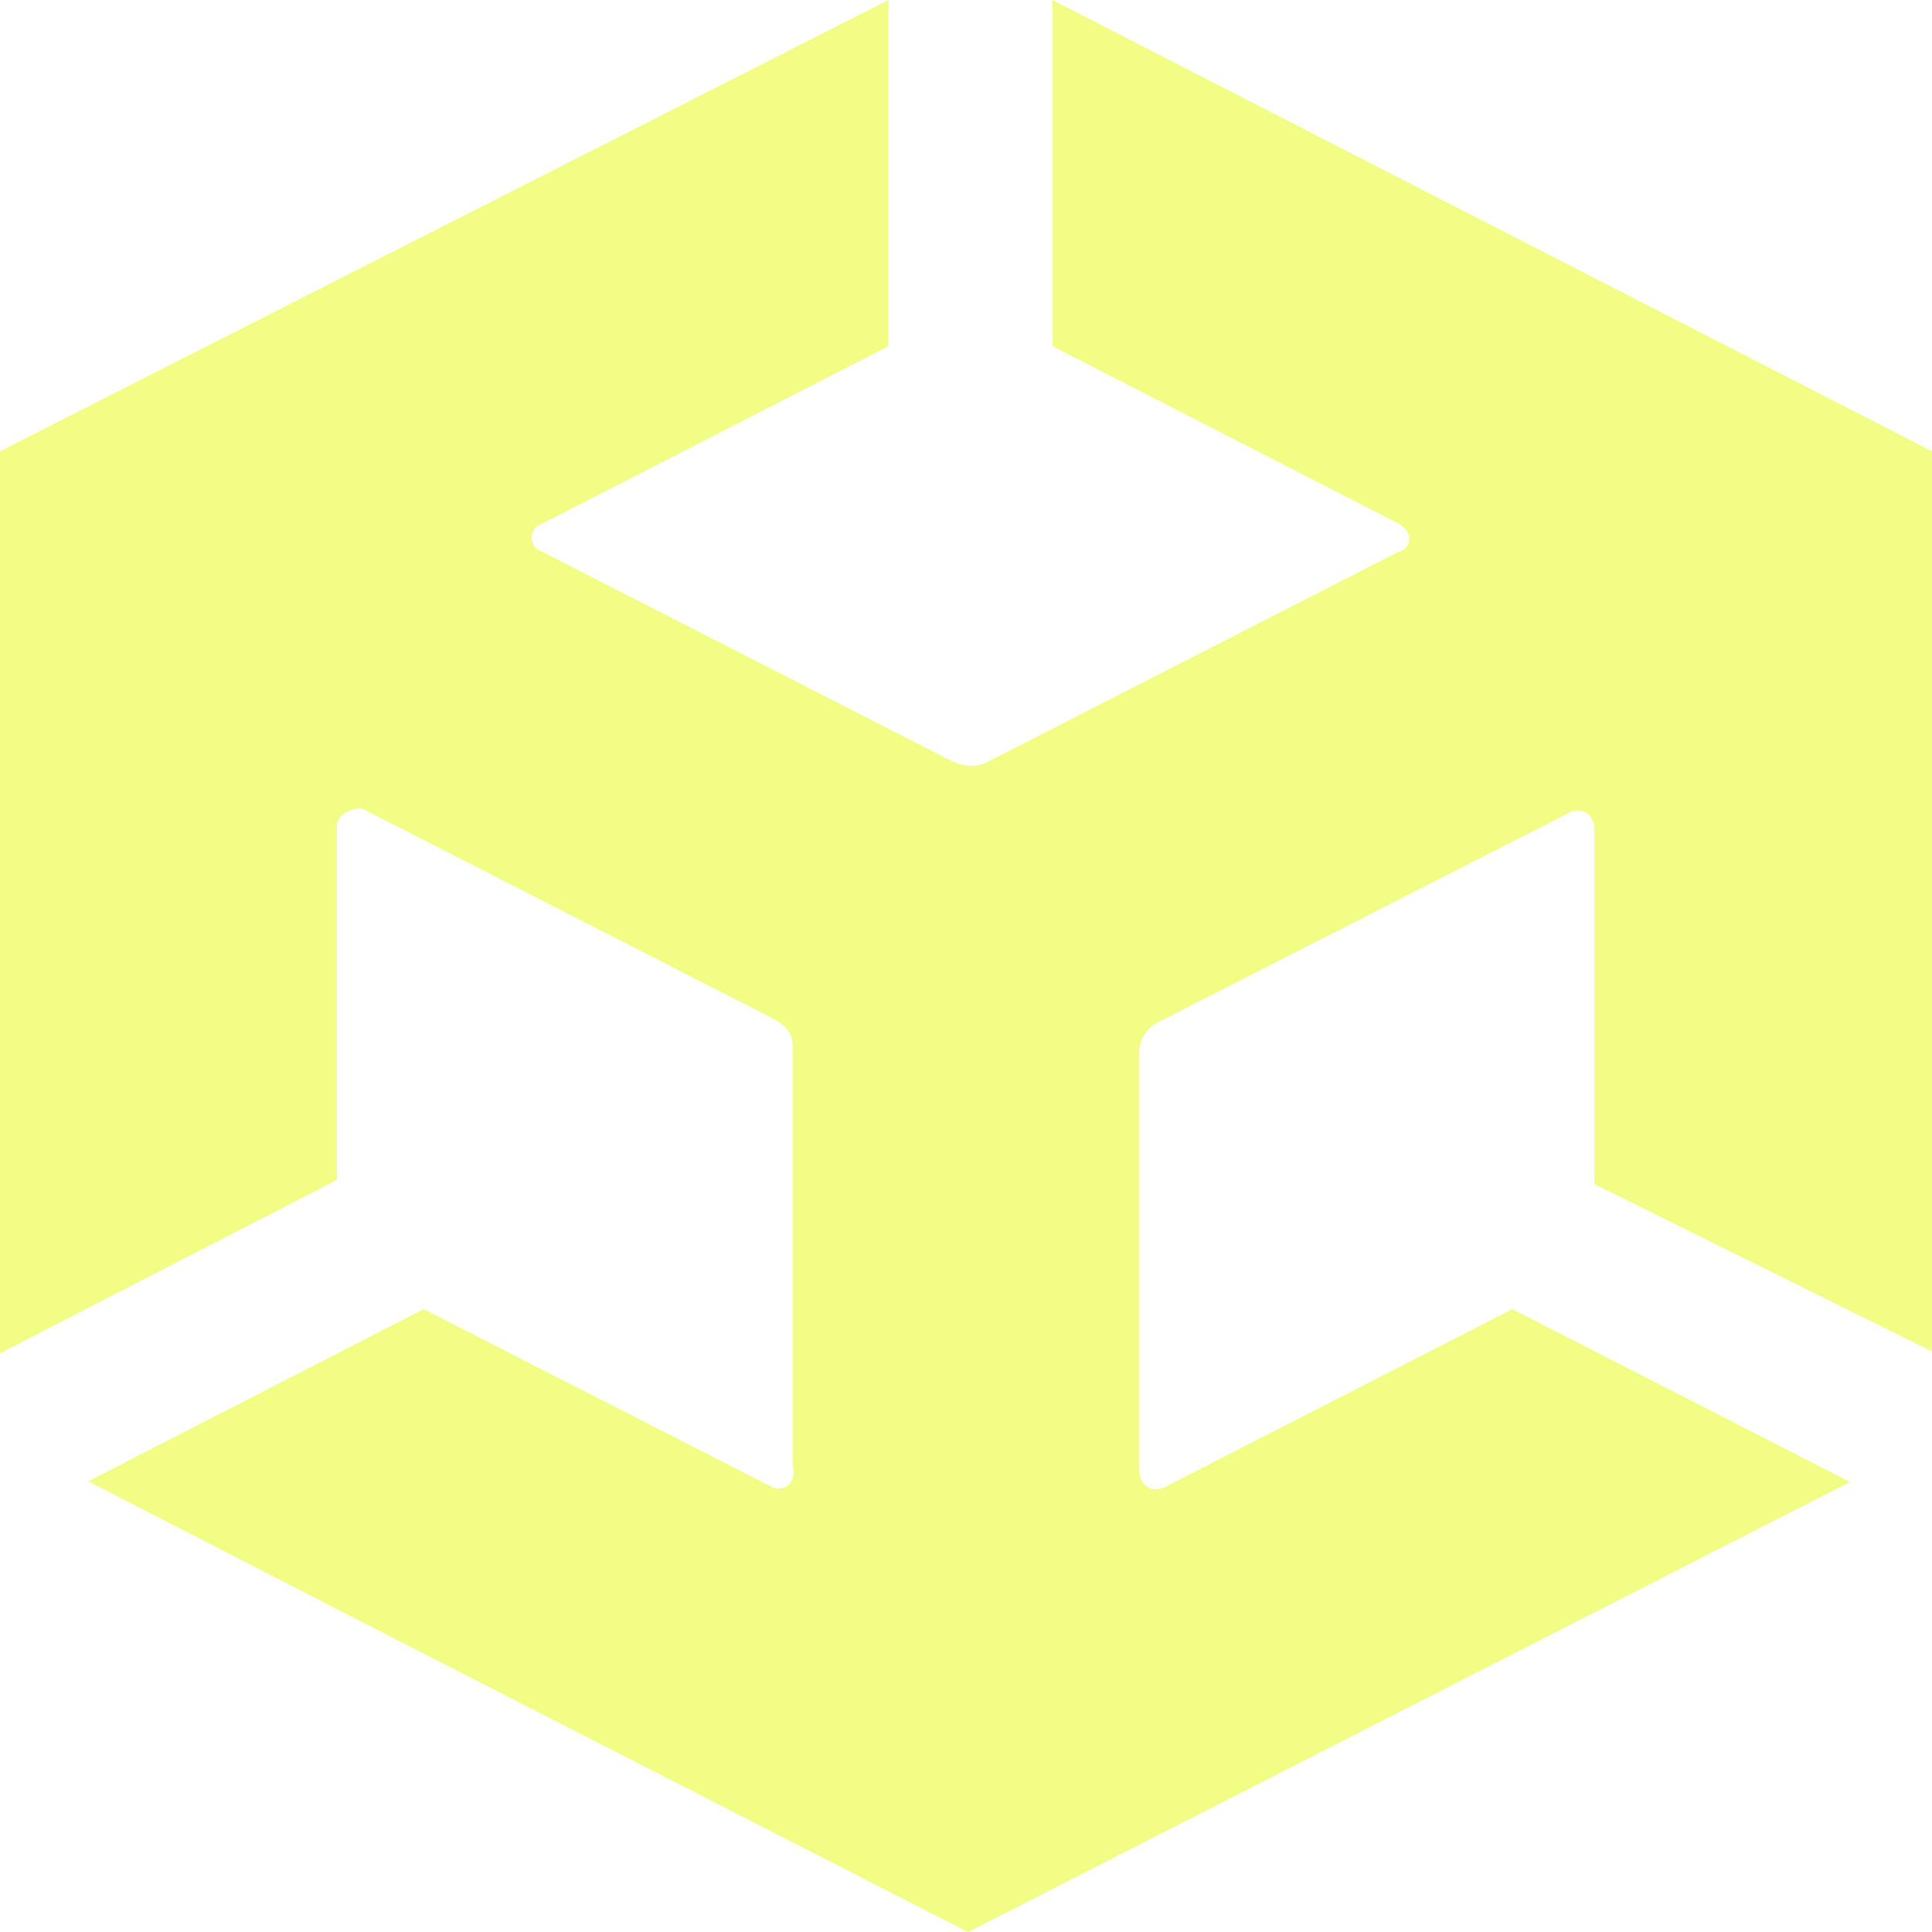
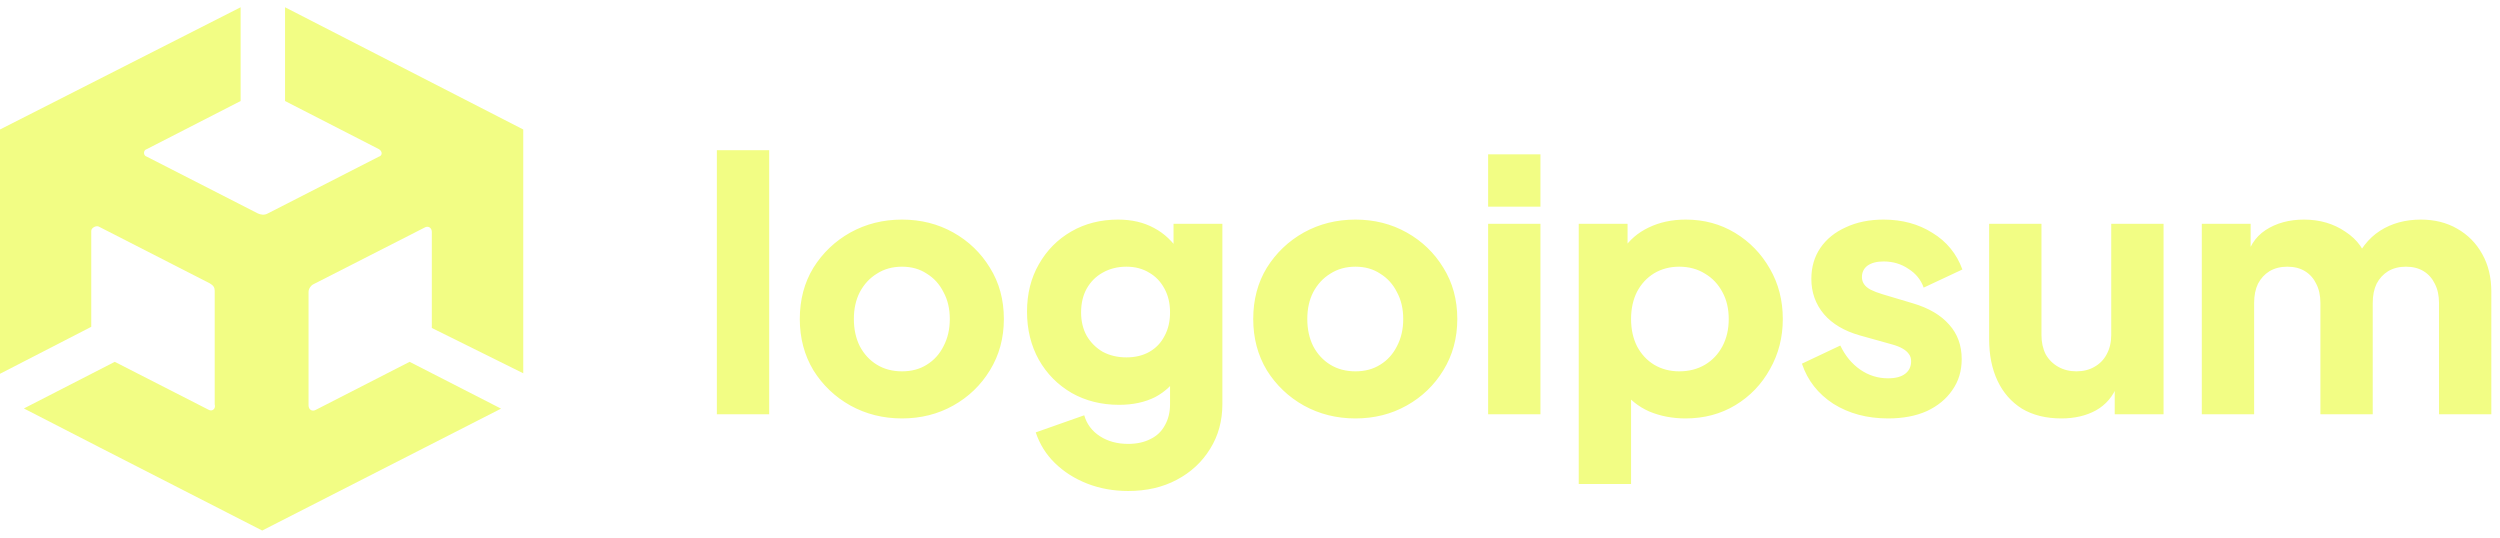
- <svg xmlns="http://www.w3.org/2000/svg" width="36" height="36" viewBox="0 0 36 36" fill="none">
-   <path d="M29.709 22.064V15.456C29.709 15.163 29.454 15.006 29.2 15.163L21.559 19.058C21.394 19.137 21.228 19.362 21.228 19.587V27.389C21.228 27.692 21.483 27.839 21.738 27.692L28.181 24.394L34.472 27.614L18.083 35.978L18.045 36L17.994 35.978L6.902 30.304L1.643 27.602L7.895 24.394L14.352 27.692C14.606 27.839 14.861 27.614 14.772 27.321V19.509C14.772 19.283 14.683 19.137 14.428 18.991L6.787 15.085C6.622 15.006 6.278 15.163 6.278 15.388V21.985L0 25.216V8.409L16.555 0V6.45L10.098 9.76C9.844 9.827 9.844 10.21 10.098 10.278L17.739 14.184C17.917 14.263 18.172 14.33 18.427 14.184L26.067 10.278C26.322 10.21 26.322 9.906 26.067 9.76L19.611 6.45V0L36 8.409V25.182L29.709 22.064Z" fill="#F2FD84" />
+ <svg xmlns="http://www.w3.org/2000/svg" width="172" height="37" viewBox="0 0 172 37" fill="none">
+   <path d="M29.709 22.564V15.956C29.709 15.663 29.454 15.506 29.2 15.663L21.559 19.558C21.394 19.637 21.228 19.862 21.228 20.087V27.889C21.228 28.192 21.483 28.339 21.738 28.192L28.181 24.894L34.472 28.114L18.083 36.478L18.045 36.5L17.994 36.478L6.902 30.804L1.643 28.102L7.895 24.894L14.352 28.192C14.606 28.339 14.861 28.114 14.772 27.821V20.009C14.772 19.783 14.683 19.637 14.428 19.491L6.787 15.585C6.622 15.506 6.278 15.663 6.278 15.888V22.485L0 25.716V8.909L16.555 0.5V6.95L10.098 10.26C9.844 10.327 9.844 10.71 10.098 10.778L17.739 14.684C17.917 14.763 18.172 14.83 18.427 14.684L26.067 10.778C26.322 10.71 26.322 10.406 26.067 10.26L19.611 6.95V0.5L36 8.909V25.682L29.709 22.564Z" fill="#F2FD84" />
+   <path d="M49.32 28.5V10.332H52.92V28.5H49.32ZM62.058 28.788C60.762 28.788 59.578 28.492 58.506 27.9C57.45 27.308 56.602 26.5 55.962 25.476C55.338 24.436 55.026 23.26 55.026 21.948C55.026 20.62 55.338 19.444 55.962 18.42C56.602 17.396 57.45 16.588 58.506 15.996C59.578 15.404 60.762 15.108 62.058 15.108C63.354 15.108 64.53 15.404 65.586 15.996C66.642 16.588 67.482 17.396 68.106 18.42C68.746 19.444 69.066 20.62 69.066 21.948C69.066 23.26 68.746 24.436 68.106 25.476C67.482 26.5 66.642 27.308 65.586 27.9C64.53 28.492 63.354 28.788 62.058 28.788ZM62.058 25.548C62.714 25.548 63.282 25.396 63.762 25.092C64.258 24.788 64.642 24.364 64.914 23.82C65.202 23.276 65.346 22.652 65.346 21.948C65.346 21.244 65.202 20.628 64.914 20.1C64.642 19.556 64.258 19.132 63.762 18.828C63.282 18.508 62.714 18.348 62.058 18.348C61.402 18.348 60.826 18.508 60.33 18.828C59.834 19.132 59.442 19.556 59.154 20.1C58.882 20.628 58.746 21.244 58.746 21.948C58.746 22.652 58.882 23.276 59.154 23.82C59.442 24.364 59.834 24.788 60.33 25.092C60.826 25.396 61.402 25.548 62.058 25.548ZM77.619 33.78C76.611 33.78 75.675 33.612 74.811 33.276C73.947 32.94 73.203 32.468 72.579 31.86C71.971 31.268 71.531 30.564 71.259 29.748L74.595 28.572C74.771 29.18 75.131 29.66 75.675 30.012C76.219 30.364 76.867 30.54 77.619 30.54C78.211 30.54 78.723 30.428 79.155 30.204C79.587 29.996 79.915 29.684 80.139 29.268C80.379 28.852 80.499 28.364 80.499 27.804V24.804L81.195 25.668C80.747 26.404 80.171 26.956 79.467 27.324C78.763 27.676 77.939 27.852 76.995 27.852C75.779 27.852 74.691 27.58 73.731 27.036C72.771 26.476 72.019 25.716 71.475 24.756C70.931 23.78 70.659 22.676 70.659 21.444C70.659 20.212 70.931 19.124 71.475 18.18C72.019 17.22 72.763 16.468 73.707 15.924C74.651 15.38 75.723 15.108 76.923 15.108C77.867 15.108 78.691 15.3 79.395 15.684C80.099 16.052 80.699 16.62 81.195 17.388L80.739 18.252V15.396H84.099V27.804C84.099 28.956 83.819 29.98 83.259 30.876C82.699 31.788 81.931 32.5 80.955 33.012C79.995 33.524 78.883 33.78 77.619 33.78ZM77.499 24.588C78.107 24.588 78.635 24.46 79.083 24.204C79.531 23.948 79.875 23.588 80.115 23.124C80.371 22.66 80.499 22.116 80.499 21.492C80.499 20.868 80.371 20.324 80.115 19.86C79.859 19.38 79.507 19.012 79.059 18.756C78.611 18.484 78.091 18.348 77.499 18.348C76.891 18.348 76.347 18.484 75.867 18.756C75.403 19.012 75.035 19.38 74.763 19.86C74.507 20.324 74.379 20.868 74.379 21.492C74.379 22.1 74.507 22.636 74.763 23.1C75.035 23.564 75.403 23.932 75.867 24.204C76.347 24.46 76.891 24.588 77.499 24.588ZM93.254 28.788C91.958 28.788 90.774 28.492 89.702 27.9C88.646 27.308 87.798 26.5 87.158 25.476C86.534 24.436 86.222 23.26 86.222 21.948C86.222 20.62 86.534 19.444 87.158 18.42C87.798 17.396 88.646 16.588 89.702 15.996C90.774 15.404 91.958 15.108 93.254 15.108C94.55 15.108 95.726 15.404 96.782 15.996C97.838 16.588 98.678 17.396 99.302 18.42C99.942 19.444 100.262 20.62 100.262 21.948C100.262 23.26 99.942 24.436 99.302 25.476C98.678 26.5 97.838 27.308 96.782 27.9C95.726 28.492 94.55 28.788 93.254 28.788ZM93.254 25.548C93.91 25.548 94.478 25.396 94.958 25.092C95.454 24.788 95.838 24.364 96.11 23.82C96.398 23.276 96.542 22.652 96.542 21.948C96.542 21.244 96.398 20.628 96.11 20.1C95.838 19.556 95.454 19.132 94.958 18.828C94.478 18.508 93.91 18.348 93.254 18.348C92.598 18.348 92.022 18.508 91.526 18.828C91.03 19.132 90.638 19.556 90.35 20.1C90.078 20.628 89.942 21.244 89.942 21.948C89.942 22.652 90.078 23.276 90.35 23.82C90.638 24.364 91.03 24.788 91.526 25.092C92.022 25.396 92.598 25.548 93.254 25.548ZM102.383 28.5V15.396H105.983V28.5H102.383ZM102.383 14.22V10.62H105.983V14.22H102.383ZM108.617 33.3V15.396H111.977V17.892L111.665 17.172C112.097 16.516 112.681 16.012 113.417 15.66C114.169 15.292 115.025 15.108 115.985 15.108C117.233 15.108 118.361 15.412 119.369 16.02C120.377 16.628 121.177 17.452 121.769 18.492C122.361 19.516 122.657 20.668 122.657 21.948C122.657 23.212 122.361 24.364 121.769 25.404C121.193 26.444 120.401 27.268 119.393 27.876C118.385 28.484 117.241 28.788 115.961 28.788C115.065 28.788 114.233 28.628 113.465 28.308C112.713 27.972 112.105 27.484 111.641 26.844L112.217 26.1V33.3H108.617ZM115.529 25.548C116.201 25.548 116.793 25.396 117.305 25.092C117.817 24.788 118.217 24.364 118.505 23.82C118.793 23.276 118.937 22.652 118.937 21.948C118.937 21.244 118.793 20.628 118.505 20.1C118.217 19.556 117.817 19.132 117.305 18.828C116.793 18.508 116.201 18.348 115.529 18.348C114.889 18.348 114.313 18.5 113.801 18.804C113.305 19.108 112.913 19.532 112.625 20.076C112.353 20.62 112.217 21.244 112.217 21.948C112.217 22.652 112.353 23.276 112.625 23.82C112.913 24.364 113.305 24.788 113.801 25.092C114.313 25.396 114.889 25.548 115.529 25.548ZM129.901 28.788C128.461 28.788 127.205 28.452 126.133 27.78C125.077 27.092 124.357 26.172 123.973 25.02L126.613 23.772C126.949 24.476 127.405 25.028 127.981 25.428C128.557 25.828 129.197 26.028 129.901 26.028C130.413 26.028 130.805 25.924 131.077 25.716C131.349 25.508 131.485 25.22 131.485 24.852C131.485 24.66 131.437 24.5 131.341 24.372C131.245 24.228 131.101 24.1 130.909 23.988C130.717 23.876 130.477 23.78 130.189 23.7L127.957 23.076C126.885 22.772 126.061 22.284 125.485 21.612C124.909 20.924 124.621 20.116 124.621 19.188C124.621 18.372 124.829 17.66 125.245 17.052C125.661 16.444 126.245 15.972 126.997 15.636C127.749 15.284 128.613 15.108 129.589 15.108C130.869 15.108 131.989 15.412 132.949 16.02C133.925 16.612 134.613 17.452 135.013 18.54L132.349 19.788C132.157 19.244 131.805 18.812 131.293 18.492C130.797 18.156 130.229 17.988 129.589 17.988C129.125 17.988 128.757 18.084 128.485 18.276C128.229 18.468 128.101 18.732 128.101 19.068C128.101 19.244 128.149 19.404 128.245 19.548C128.341 19.692 128.493 19.82 128.701 19.932C128.925 20.044 129.197 20.148 129.517 20.244L131.605 20.868C132.693 21.188 133.525 21.676 134.101 22.332C134.677 22.972 134.965 23.764 134.965 24.708C134.965 25.524 134.749 26.236 134.317 26.844C133.901 27.452 133.317 27.932 132.565 28.284C131.813 28.62 130.925 28.788 129.901 28.788ZM141.821 28.788C140.765 28.788 139.861 28.564 139.109 28.116C138.373 27.652 137.813 27.012 137.429 26.196C137.045 25.38 136.853 24.428 136.853 23.34V15.396H140.453V23.052C140.453 23.548 140.549 23.988 140.741 24.372C140.949 24.74 141.237 25.028 141.605 25.236C141.973 25.444 142.389 25.548 142.853 25.548C143.333 25.548 143.749 25.444 144.101 25.236C144.469 25.028 144.749 24.74 144.941 24.372C145.149 23.988 145.253 23.548 145.253 23.052V15.396H148.853V28.5H145.493V25.908L145.685 26.484C145.381 27.268 144.885 27.852 144.197 28.236C143.525 28.604 142.733 28.788 141.821 28.788ZM151.484 28.5V15.396H154.844V18.588L154.484 18.06C154.676 17.052 155.14 16.308 155.876 15.828C156.612 15.348 157.492 15.108 158.516 15.108C159.604 15.108 160.556 15.388 161.372 15.948C162.204 16.492 162.724 17.228 162.932 18.156L161.9 18.252C162.332 17.18 162.948 16.388 163.748 15.876C164.548 15.364 165.484 15.108 166.556 15.108C167.5 15.108 168.332 15.316 169.052 15.732C169.788 16.148 170.364 16.732 170.78 17.484C171.196 18.22 171.404 19.084 171.404 20.076V28.5H167.804V20.844C167.804 20.332 167.708 19.892 167.516 19.524C167.34 19.156 167.084 18.868 166.748 18.66C166.412 18.452 166.004 18.348 165.524 18.348C165.06 18.348 164.652 18.452 164.3 18.66C163.964 18.868 163.7 19.156 163.508 19.524C163.332 19.892 163.244 20.332 163.244 20.844V28.5H159.644V20.844C159.644 20.332 159.548 19.892 159.356 19.524C159.18 19.156 158.924 18.868 158.588 18.66C158.252 18.452 157.844 18.348 157.364 18.348C156.9 18.348 156.492 18.452 156.14 18.66C155.804 18.868 155.54 19.156 155.348 19.524C155.172 19.892 155.084 20.332 155.084 20.844V28.5H151.484Z" fill="#F2FD84" />
</svg>
